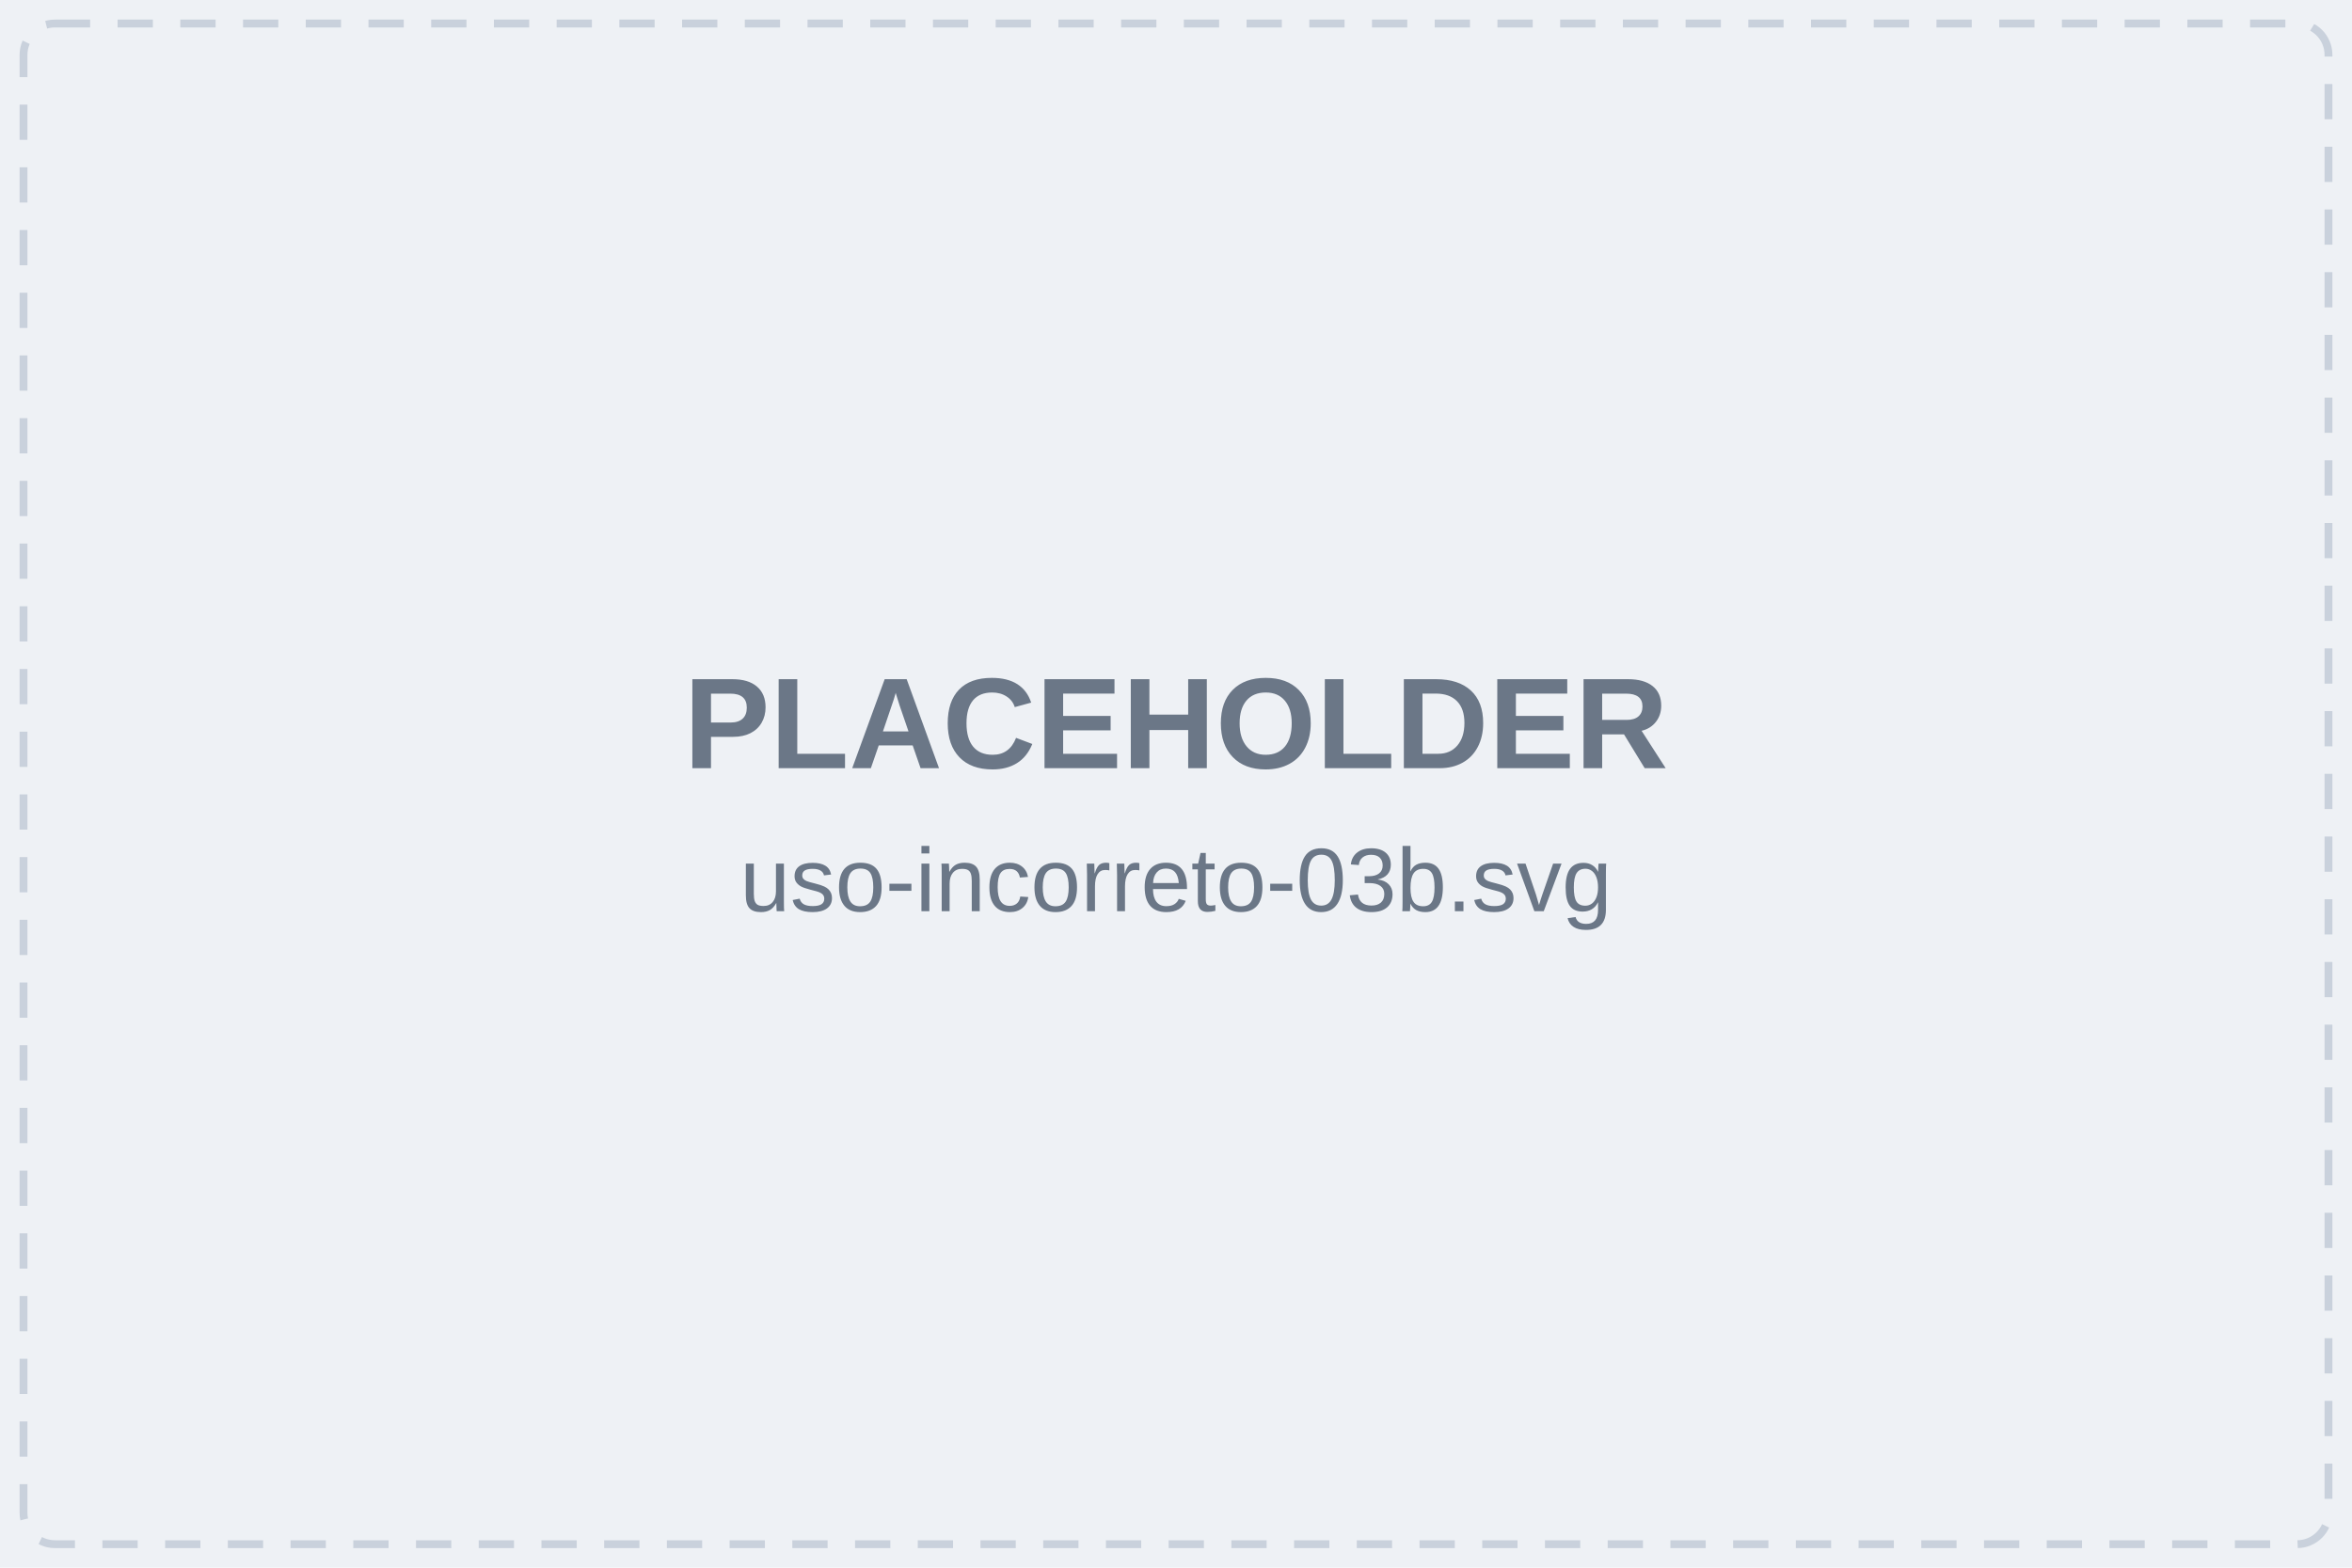
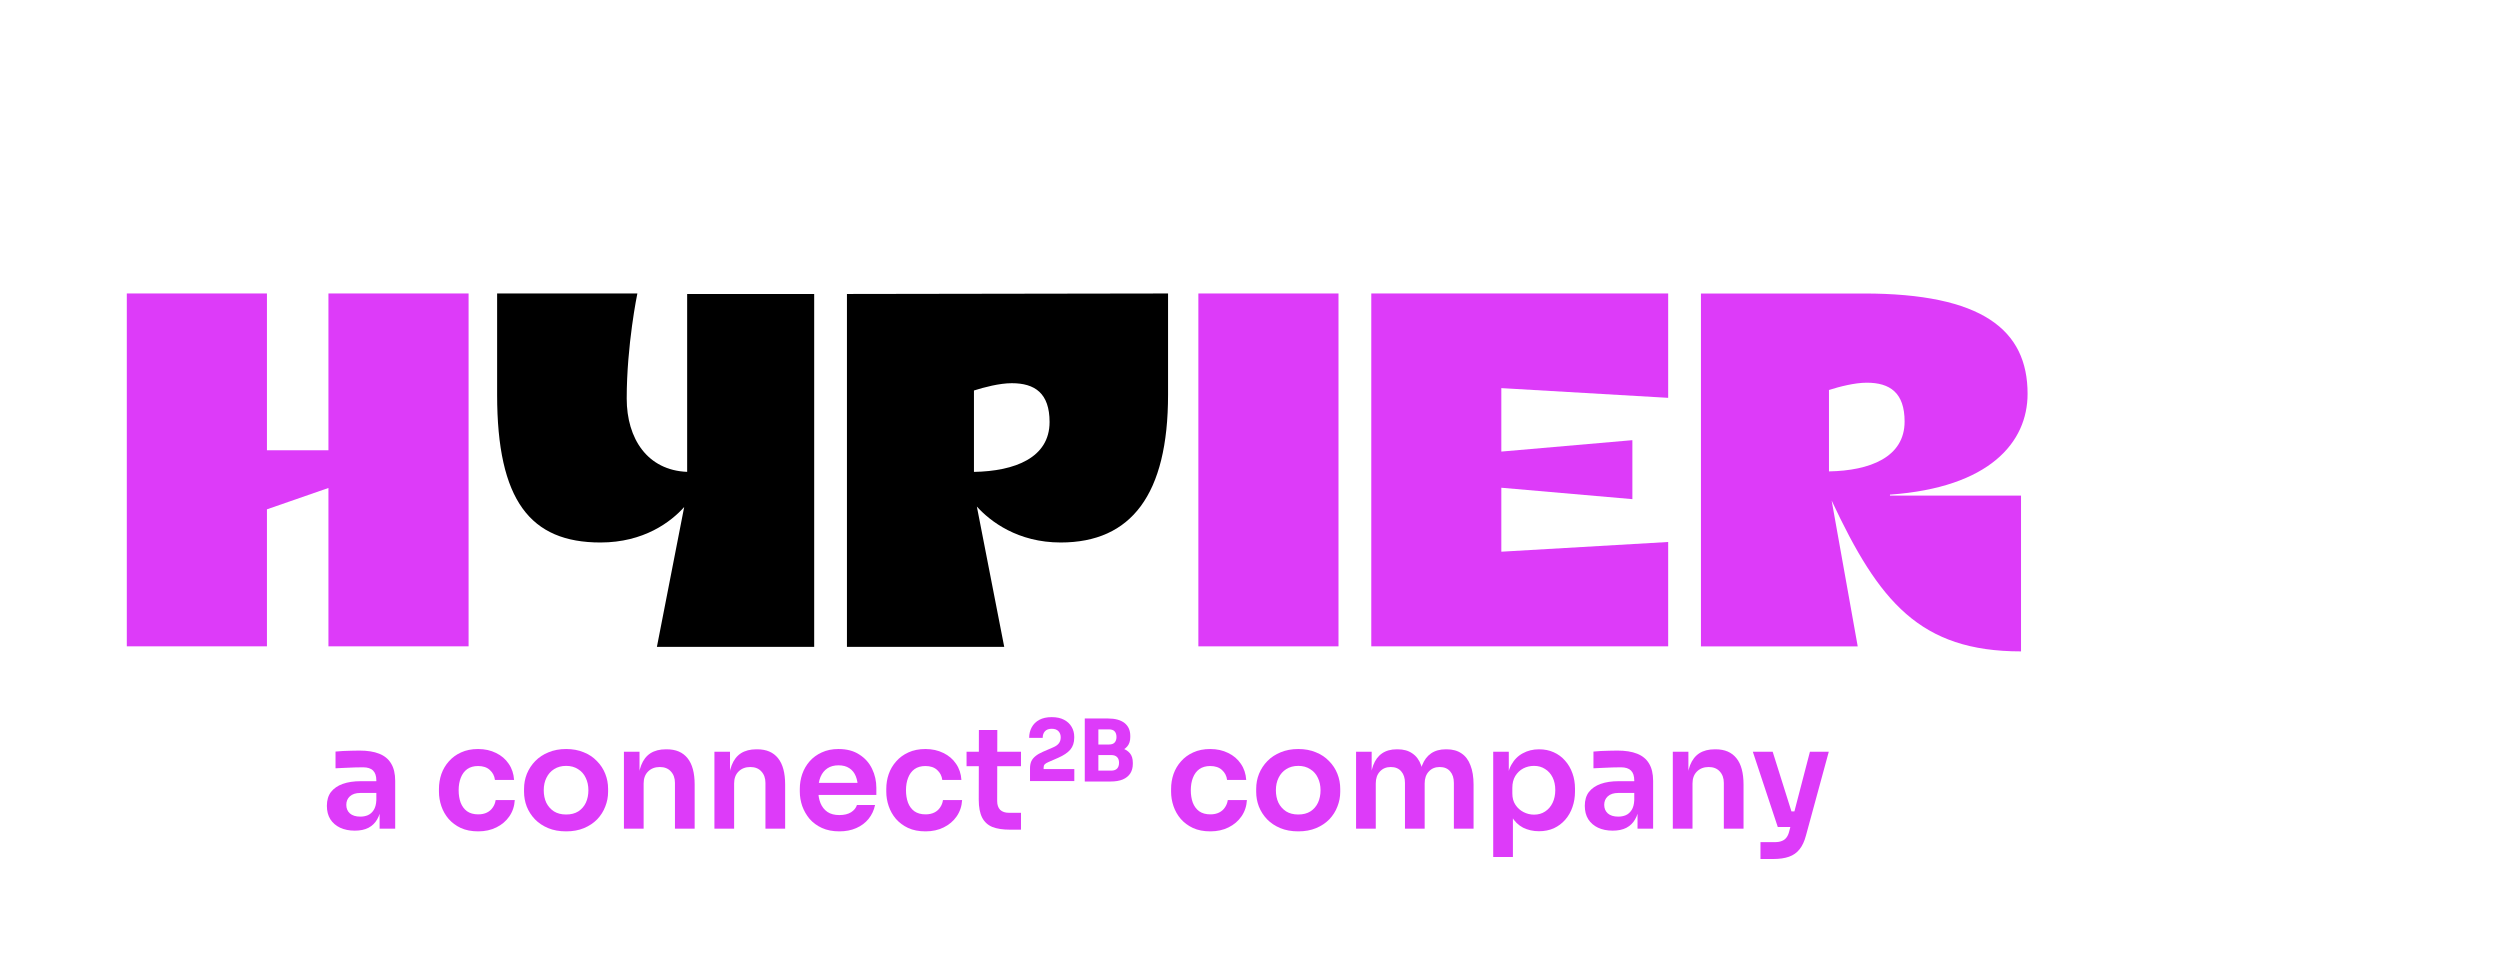
- <svg xmlns="http://www.w3.org/2000/svg" viewBox="0 0 1200 800">
-   <rect width="1200" height="800" fill="#EEF1F5" />
-   <rect x="12" y="12" width="1176" height="776" rx="16" fill="none" stroke="#C9D1DC" stroke-width="4" stroke-dasharray="18 14" />
-   <text x="600" y="392" text-anchor="middle" font-family="Arial, sans-serif" font-size="66" font-weight="700" fill="#6B7787">PLACEHOLDER</text>
-   <text x="600" y="465" text-anchor="middle" font-family="Arial, sans-serif" font-size="46" fill="#6B7787">uso-incorreto-03b.svg</text>
+ <svg xmlns="http://www.w3.org/2000/svg" version="1.1" width="460" height="180" viewBox="0 0 460 180">
+   <defs>
+     <clipPath id="clip_1">
+       <path transform="matrix(1,0,0,-1,-620,300)" d="M620 120H1080V300H620Z" clip-rule="evenodd" />
+     </clipPath>
+     <clipPath id="clip_2">
+       <path transform="matrix(1,0,0,-1,-620,300)" d="M0 0H1920V1200H0Z" />
+     </clipPath>
+     <clipPath id="clip_3">
+       <path transform="matrix(1,0,0,-1,-620,300)" d="M0 0H1920V1200H0Z" />
+     </clipPath>
+     <clipPath id="clip_4">
+       <path transform="matrix(1,0,0,-1,-620,300)" d="M0 0H1920V1200H0Z" />
+     </clipPath>
+     <clipPath id="clip_5">
+       <path transform="matrix(1,0,0,-1,-620,300)" d="M0 0H1920V1200H0Z" />
+     </clipPath>
+     <clipPath id="clip_6">
+       <path transform="matrix(1,0,0,-1,-620,300)" d="M0 0H1920V1200H0Z" />
+     </clipPath>
+     <clipPath id="clip_7">
+       <path transform="matrix(1,0,0,-1,-620,300)" d="M0 0H1920V1200H0Z" />
+     </clipPath>
+     <clipPath id="clip_8">
+       <path transform="matrix(1,0,0,-1,-620,300)" d="M0 0H1920V1200H0Z" />
+     </clipPath>
+     <clipPath id="clip_9">
+       <path transform="matrix(1,0,0,-1,-620,300)" d="M0 0H1920V1200H0Z" />
+     </clipPath>
+     <clipPath id="clip_10">
+       <path transform="matrix(1,0,0,-1,-620,300)" d="M0 0H1920V1200H0Z" />
+     </clipPath>
+     <clipPath id="clip_11">
+       <path transform="matrix(1,0,0,-1,-620,300)" d="M0 0H1920V1200H0Z" />
+     </clipPath>
+     <clipPath id="clip_12">
+       <path transform="matrix(1,0,0,-1,-620,300)" d="M0 0H1920V1200H0Z" />
+     </clipPath>
+     <clipPath id="clip_13">
+       <path transform="matrix(1,0,0,-1,-620,300)" d="M0 0H1920V1200H0Z" />
+     </clipPath>
+     <clipPath id="clip_14">
+       <path transform="matrix(1,0,0,-1,-620,300)" d="M0 0H1920V1200H0Z" />
+     </clipPath>
+   </defs>
+   <g clip-path="url(#clip_1)">
+     <g clip-path="url(#clip_2)">
+ </g>
+     <g clip-path="url(#clip_3)">
+ </g>
+     <g clip-path="url(#clip_4)">
+ 
+ </g>
+     <path transform="matrix(1,0,0,-1,60.43213,82.8467)" d="M0 0H-11.314V28.846H-37.099V-36.081H-11.314V-10.869L0-6.94V-36.081H25.788V28.846H0Z" fill="#dd3bf9" />
+     <path transform="matrix(1,0,0,-1,271.8867,54)" d="M0 0H-19.571V-64.927H0 4.357 35.058V-45.726L4.357-47.513V-35.744L28.472-37.843V-26.991L4.357-29.09V-17.414L35.058-19.201V0H4.357Z" fill="#dd3bf9" />
+     <g clip-path="url(#clip_5)">
+       <path transform="matrix(1,0,0,-1,155.8374,119.019)" d="M0 0H28.939L23.904 25.813C26.39 23.062 31.446 19.201 39.328 19.201 52.313 19.201 59.085 28.013 59.085 46.377V65.019L0 64.927ZM37.284 41.368C37.284 34.785 30.886 32.325 23.37 32.19V47.168C25.2 47.753 28.068 48.51 30.327 48.51 34.592 48.51 37.284 46.655 37.284 41.368" />
+       <path transform="matrix(1,0,0,-1,347.7544,91.0103)" d="M0 0C18.364 1.3 25.321 9.645 25.321 18.549 25.321 30.327 16.973 37.006-4.825 37.006H-34.782V-27.921H-5.935L-10.73-1.093C-2.032-19.681 5.488-28.846 24.113-28.846V-.185H0ZM-4.266 20.594C0 20.594 2.692 18.739 2.692 13.452 2.692 6.869-3.706 4.408-11.223 4.273V19.252C-9.392 19.836-6.524 20.594-4.266 20.594" fill="#dd3bf9" />
+     </g>
+     <path transform="matrix(1,0,0,-1,-620,300)" d="M866.283 246H840.499V181.073H866.283Z" fill="#dd3bf9" />
+     <g clip-path="url(#clip_6)">
+       <path transform="matrix(1,0,0,-1,126.436,86.82179)" d="M0 0C-7.277 .286-11.121 6.065-11.121 13.489-11.121 23.366-9.178 32.75-9.161 32.821H-34.966V14.179C-34.966-5.299-28.846-12.997-15.954-12.997-7.971-12.997-2.995-9.215-.547-6.473L-5.565-32.198H23.374V32.729H0Z" />
+       <path transform="matrix(1,0,0,-1,69.84668,152.4761)" d="M0 0V4.199H-.6V8.867C-.6 9.684-.8 10.292-1.2 10.692-1.6 11.092-2.216 11.292-3.051 11.292-3.486 11.292-4.007 11.284-4.616 11.266-5.225 11.249-5.841 11.223-6.468 11.188-7.076 11.17-7.624 11.145-8.11 11.11V14.187C-7.71 14.222-7.259 14.257-6.754 14.292-6.25 14.326-5.737 14.344-5.216 14.344-4.677 14.361-4.172 14.37-3.703 14.37-2.243 14.37-1.034 14.178-.078 13.796 .896 13.414 1.626 12.813 2.113 11.997 2.617 11.179 2.869 10.11 2.869 8.789V0ZM-4.563-.365C-5.59-.365-6.494-.183-7.276 .183-8.041 .547-8.641 1.069-9.076 1.747-9.493 2.425-9.701 3.243-9.701 4.199-9.701 5.242-9.449 6.094-8.945 6.754-8.423 7.415-7.702 7.911-6.78 8.241-5.841 8.572-4.746 8.736-3.494 8.736H-.208V6.572H-3.546C-4.381 6.572-5.024 6.363-5.477 5.946-5.911 5.546-6.128 5.024-6.128 4.381-6.128 3.738-5.911 3.216-5.477 2.816-5.024 2.417-4.381 2.217-3.546 2.217-3.042 2.217-2.582 2.303-2.165 2.477-1.73 2.668-1.373 2.981-1.095 3.417-.8 3.869-.634 4.477-.6 5.242L.287 4.225C.2 3.233-.043 2.399-.443 1.721-.826 1.043-1.365 .521-2.06 .156-2.738-.191-3.573-.365-4.563-.365" fill="#dd3bf9" />
+       <path transform="matrix(1,0,0,-1,87.99072,152.9717)" d="M0 0C-1.234 0-2.303 .208-3.208 .626-4.094 1.043-4.842 1.6-5.45 2.295-6.042 2.99-6.485 3.773-6.781 4.642-7.076 5.512-7.224 6.398-7.224 7.302V7.798C-7.224 8.754-7.076 9.667-6.781 10.536-6.467 11.423-6.007 12.205-5.398 12.883-4.79 13.579-4.042 14.126-3.155 14.526-2.251 14.944-1.208 15.152-.026 15.152 1.209 15.152 2.313 14.909 3.286 14.422 4.26 13.953 5.034 13.292 5.607 12.44 6.198 11.588 6.529 10.597 6.599 9.467H3.078C2.991 10.197 2.678 10.806 2.139 11.292 1.617 11.779 .896 12.023-.026 12.023-.826 12.023-1.495 11.832-2.034 11.449-2.556 11.066-2.947 10.536-3.208 9.858-3.468 9.198-3.599 8.432-3.599 7.563-3.599 6.729-3.477 5.972-3.233 5.294-2.973 4.616-2.582 4.086-2.06 3.703-1.521 3.321-.834 3.129 0 3.129 .626 3.129 1.166 3.242 1.617 3.468 2.069 3.694 2.426 4.008 2.687 4.408 2.965 4.808 3.139 5.259 3.208 5.764H6.729C6.659 4.616 6.32 3.607 5.712 2.738 5.121 1.886 4.33 1.217 3.339 .73 2.365 .244 1.252 0 0 0" fill="#dd3bf9" />
+       <path transform="matrix(1,0,0,-1,104.1699,152.9717)" d="M0 0C-1.252 0-2.356 .2-3.312 .6-4.269 1-5.077 1.539-5.738 2.217-6.398 2.912-6.903 3.694-7.25 4.564-7.581 5.433-7.746 6.337-7.746 7.276V7.824C-7.746 8.797-7.572 9.719-7.225 10.588-6.859 11.475-6.346 12.257-5.686 12.936-5.007 13.631-4.19 14.17-3.234 14.552-2.278 14.953-1.2 15.152 0 15.152 1.2 15.152 2.277 14.953 3.234 14.552 4.19 14.17 4.999 13.631 5.659 12.936 6.337 12.257 6.85 11.475 7.198 10.588 7.545 9.719 7.72 8.797 7.72 7.824V7.276C7.72 6.337 7.545 5.433 7.198 4.564 6.868 3.694 6.372 2.912 5.711 2.217 5.05 1.539 4.242 1 3.286 .6 2.33 .2 1.234 0 0 0M0 3.103C.887 3.103 1.634 3.294 2.243 3.677 2.851 4.077 3.312 4.607 3.625 5.268 3.938 5.946 4.094 6.711 4.094 7.563 4.094 8.432 3.929 9.198 3.599 9.858 3.286 10.536 2.816 11.066 2.19 11.449 1.582 11.849 .852 12.049 0 12.049-.852 12.049-1.591 11.849-2.217 11.449-2.826 11.066-3.295 10.536-3.625 9.858-3.956 9.198-4.121 8.432-4.121 7.563-4.121 6.711-3.964 5.946-3.651 5.268-3.321 4.607-2.852 4.077-2.243 3.677-1.635 3.294-.887 3.103 0 3.103" fill="#dd3bf9" />
+       <path transform="matrix(1,0,0,-1,114.8027,152.4761)" d="M0 0V14.161H2.869V8.084H2.608C2.608 9.528 2.799 10.728 3.182 11.684 3.564 12.657 4.129 13.387 4.877 13.874 5.642 14.361 6.589 14.604 7.72 14.604H7.876C9.563 14.604 10.84 14.057 11.71 12.961 12.579 11.884 13.014 10.267 13.014 8.11V0H9.389V8.424C9.389 9.293 9.137 9.997 8.632 10.536 8.146 11.075 7.468 11.345 6.598 11.345 5.711 11.345 4.99 11.066 4.434 10.51 3.895 9.971 3.625 9.241 3.625 8.319V0Z" fill="#dd3bf9" />
+       <path transform="matrix(1,0,0,-1,131.4531,152.4761)" d="M0 0V14.161H2.869V8.084H2.608C2.608 9.528 2.799 10.728 3.182 11.684 3.564 12.657 4.129 13.387 4.877 13.874 5.642 14.361 6.59 14.604 7.72 14.604H7.876C9.563 14.604 10.841 14.057 11.71 12.961 12.579 11.884 13.014 10.267 13.014 8.11V0H9.389V8.424C9.389 9.293 9.137 9.997 8.633 10.536 8.146 11.075 7.468 11.345 6.598 11.345 5.711 11.345 4.99 11.066 4.434 10.51 3.895 9.971 3.625 9.241 3.625 8.319V0Z" fill="#dd3bf9" />
+       <path transform="matrix(1,0,0,-1,154.4409,152.9717)" d="M0 0C-1.217 0-2.286 .208-3.208 .626-4.112 1.043-4.868 1.6-5.477 2.295-6.068 3.008-6.52 3.799-6.833 4.668-7.128 5.538-7.276 6.424-7.276 7.328V7.824C-7.276 8.763-7.128 9.667-6.833 10.536-6.52 11.423-6.068 12.205-5.477 12.883-4.868 13.579-4.121 14.126-3.234 14.526-2.347 14.944-1.321 15.152-.156 15.152 1.374 15.152 2.651 14.813 3.677 14.135 4.721 13.475 5.503 12.596 6.024 11.501 6.546 10.423 6.807 9.258 6.807 8.006V6.702H-5.737V8.919H4.538L3.417 7.824C3.417 8.728 3.286 9.502 3.025 10.145 2.765 10.788 2.365 11.284 1.826 11.631 1.304 11.979 .644 12.153-.156 12.153-.956 12.153-1.634 11.971-2.191 11.605-2.747 11.24-3.173 10.71-3.469 10.015-3.747 9.337-3.886 8.52-3.886 7.563-3.886 6.676-3.747 5.885-3.469 5.19-3.19 4.512-2.764 3.973-2.191 3.573-1.617 3.19-.887 2.999 0 2.999 .887 2.999 1.608 3.173 2.165 3.521 2.721 3.886 3.078 4.329 3.234 4.851H6.572C6.364 3.877 5.964 3.025 5.373 2.295 4.781 1.564 4.025 1 3.104 .6 2.2 .2 1.165 0 0 0" fill="#dd3bf9" />
+       <path transform="matrix(1,0,0,-1,170.3008,152.9717)" d="M0 0C-1.234 0-2.304 .208-3.208 .626-4.095 1.043-4.842 1.6-5.451 2.295-6.042 2.99-6.485 3.773-6.781 4.642-7.076 5.512-7.225 6.398-7.225 7.302V7.798C-7.225 8.754-7.076 9.667-6.781 10.536-6.468 11.423-6.007 12.205-5.399 12.883-4.79 13.579-4.042 14.126-3.156 14.526-2.252 14.944-1.208 15.152-.026 15.152 1.208 15.152 2.312 14.909 3.286 14.422 4.26 13.953 5.033 13.292 5.607 12.44 6.198 11.588 6.528 10.597 6.598 9.467H3.077C2.99 10.197 2.677 10.806 2.138 11.292 1.617 11.779 .895 12.023-.026 12.023-.826 12.023-1.496 11.832-2.034 11.449-2.556 11.066-2.947 10.536-3.208 9.858-3.469 9.198-3.599 8.432-3.599 7.563-3.599 6.729-3.478 5.972-3.234 5.294-2.974 4.616-2.582 4.086-2.061 3.703-1.521 3.321-.834 3.129 0 3.129 .625 3.129 1.165 3.242 1.617 3.468 2.069 3.694 2.425 4.008 2.686 4.408 2.964 4.808 3.138 5.259 3.208 5.764H6.729C6.659 4.616 6.32 3.607 5.711 2.738 5.12 1.886 4.329 1.217 3.338 .73 2.365 .244 1.251 0 0 0" fill="#dd3bf9" />
+       <path transform="matrix(1,0,0,-1,185.8271,152.6587)" d="M0 0C-1.304 0-2.382 .165-3.234 .496-4.068 .843-4.694 1.417-5.112 2.217-5.529 3.034-5.737 4.129-5.737 5.503L-5.711 18.334H-2.321L-2.347 5.268C-2.347 4.573-2.165 4.034-1.799 3.651-1.417 3.286-.878 3.104-.183 3.104H2.035V0ZM-7.98 14.344H2.035V11.684H-7.98Z" fill="#dd3bf9" />
+       <path transform="matrix(1,0,0,-1,189.522,143.7192)" d="M0 0V2.347C0 2.837 .078 3.265 .234 3.63 .401 3.996 .662 4.319 1.017 4.601 1.372 4.893 1.841 5.164 2.425 5.414L4.272 6.212C4.741 6.411 5.085 6.656 5.305 6.948 5.534 7.24 5.649 7.61 5.649 8.059 5.649 8.518 5.508 8.894 5.226 9.186 4.945 9.478 4.533 9.624 3.99 9.624 3.448 9.624 3.036 9.472 2.754 9.17 2.472 8.867 2.332 8.46 2.332 7.949H-.156C-.156 8.669 0 9.316 .313 9.89 .626 10.474 1.09 10.933 1.706 11.267 2.321 11.601 3.083 11.767 3.99 11.767 4.897 11.767 5.654 11.605 6.259 11.282 6.875 10.959 7.339 10.526 7.652 9.983 7.975 9.441 8.136 8.831 8.136 8.153V7.965C8.136 7.088 7.896 6.364 7.417 5.79 6.937 5.227 6.196 4.726 5.195 4.288L3.364 3.489C3.051 3.354 2.827 3.213 2.691 3.067 2.566 2.921 2.503 2.723 2.503 2.473V1.69L1.894 2.207H8.152V0Z" fill="#dd3bf9" />
+       <path transform="matrix(1,0,0,-1,201.7876,143.7974)" d="M0 0V2.003H2.675C3.154 2.003 3.515 2.128 3.755 2.378 3.995 2.629 4.116 2.983 4.116 3.442 4.116 3.901 3.995 4.251 3.755 4.491 3.515 4.741 3.154 4.867 2.675 4.867H0V6.416H2.551C3.344 6.416 4.047 6.316 4.662 6.118 5.278 5.931 5.763 5.623 6.119 5.195 6.473 4.767 6.651 4.188 6.651 3.458V3.239C6.651 2.561 6.493 1.977 6.181 1.486 5.868 1.007 5.408 .636 4.803 .375 4.198 .125 3.447 0 2.551 0ZM-2.19 11.595H.313V0H-2.19ZM0 5.273V6.807H2.252C2.743 6.807 3.097 6.932 3.316 7.183 3.536 7.433 3.645 7.767 3.645 8.184 3.645 8.622 3.536 8.966 3.316 9.216 3.097 9.467 2.743 9.592 2.252 9.592H0V11.595H2.097C3.41 11.595 4.417 11.318 5.116 10.766 5.826 10.213 6.181 9.425 6.181 8.403V8.168C6.181 7.458 5.998 6.89 5.632 6.462 5.278 6.035 4.794 5.727 4.178 5.54 3.572 5.362 2.878 5.273 2.097 5.273Z" fill="#dd3bf9" />
+       <path transform="matrix(1,0,0,-1,222.7041,152.9717)" d="M0 0C-1.233 0-2.302 .208-3.207 .626-4.093 1.043-4.842 1.6-5.45 2.295-6.041 2.99-6.484 3.773-6.781 4.642-7.076 5.512-7.224 6.398-7.224 7.302V7.798C-7.224 8.754-7.076 9.667-6.781 10.536-6.468 11.423-6.007 12.205-5.397 12.883-4.79 13.579-4.042 14.126-3.154 14.526-2.252 14.944-1.208 15.152-.025 15.152 1.208 15.152 2.313 14.909 3.287 14.422 4.259 13.953 5.034 13.292 5.607 12.44 6.198 11.588 6.529 10.597 6.598 9.467H3.079C2.992 10.197 2.679 10.806 2.14 11.292 1.617 11.779 .895 12.023-.025 12.023-.825 12.023-1.494 11.832-2.033 11.449-2.556 11.066-2.947 10.536-3.207 9.858-3.467 9.198-3.597 8.432-3.597 7.563-3.597 6.729-3.477 5.972-3.234 5.294-2.972 4.616-2.581 4.086-2.061 3.703-1.521 3.321-.834 3.129 0 3.129 .625 3.129 1.165 3.242 1.617 3.468 2.069 3.694 2.425 4.008 2.686 4.408 2.964 4.808 3.138 5.259 3.209 5.764H6.729C6.66 4.616 6.322 3.607 5.712 2.738 5.121 1.886 4.33 1.217 3.339 .73 2.366 .244 1.251 0 0 0" fill="#dd3bf9" />
+       <path transform="matrix(1,0,0,-1,238.8833,152.9717)" d="M0 0C-1.251 0-2.355 .2-3.312 .6-4.269 1-5.077 1.539-5.737 2.217-6.397 2.912-6.902 3.694-7.249 4.564-7.581 5.433-7.745 6.337-7.745 7.276V7.824C-7.745 8.797-7.571 9.719-7.224 10.588-6.859 11.475-6.347 12.257-5.685 12.936-5.006 13.631-4.191 14.17-3.234 14.552-2.277 14.953-1.199 15.152 0 15.152 1.199 15.152 2.277 14.953 3.234 14.552 4.191 14.17 5 13.631 5.66 12.936 6.338 12.257 6.85 11.475 7.199 10.588 7.546 9.719 7.72 8.797 7.72 7.824V7.276C7.72 6.337 7.546 5.433 7.199 4.564 6.868 3.694 6.372 2.912 5.712 2.217 5.05 1.539 4.244 1 3.287 .6 2.33 .2 1.235 0 0 0M0 3.103C.886 3.103 1.635 3.294 2.243 3.677 2.853 4.077 3.312 4.607 3.625 5.268 3.938 5.946 4.095 6.711 4.095 7.563 4.095 8.432 3.928 9.198 3.6 9.858 3.287 10.536 2.816 11.066 2.19 11.449 1.583 11.849 .852 12.049 0 12.049-.852 12.049-1.592 11.849-2.218 11.449-2.825 11.066-3.295 10.536-3.625 9.858-3.956 9.198-4.12 8.432-4.12 7.563-4.12 6.711-3.965 5.946-3.652 5.268-3.321 4.607-2.851 4.077-2.243 3.677-1.635 3.294-.886 3.103 0 3.103" fill="#dd3bf9" />
+       <path transform="matrix(1,0,0,-1,249.5171,152.4761)" d="M0 0V14.161H2.869V8.084H2.608C2.608 9.51 2.789 10.701 3.154 11.658 3.52 12.631 4.059 13.361 4.771 13.848 5.502 14.353 6.407 14.604 7.484 14.604H7.64C8.736 14.604 9.641 14.353 10.353 13.848 11.084 13.361 11.623 12.631 11.97 11.658 12.336 10.701 12.519 9.51 12.519 8.084H11.604C11.604 9.51 11.788 10.701 12.153 11.658 12.534 12.631 13.083 13.361 13.795 13.848 14.526 14.353 15.43 14.604 16.508 14.604H16.664C17.76 14.604 18.673 14.353 19.402 13.848 20.133 13.361 20.681 12.631 21.046 11.658 21.428 10.701 21.62 9.51 21.62 8.084V0H17.995V8.424C17.995 9.311 17.769 10.015 17.317 10.536 16.865 11.075 16.221 11.345 15.387 11.345 14.551 11.345 13.882 11.066 13.379 10.51 12.875 9.971 12.621 9.241 12.621 8.319V0H8.997V8.424C8.997 9.311 8.771 10.015 8.318 10.536 7.866 11.075 7.224 11.345 6.388 11.345 5.555 11.345 4.885 11.066 4.381 10.51 3.876 9.971 3.625 9.241 3.625 8.319V0Z" fill="#dd3bf9" />
+       <path transform="matrix(1,0,0,-1,274.75,157.6924)" d="M0 0V19.377H2.869V13.275L2.425 13.301C2.494 14.744 2.791 15.952 3.312 16.926 3.851 17.899 4.563 18.622 5.449 19.09 6.338 19.578 7.329 19.821 8.423 19.821 9.433 19.821 10.337 19.638 11.136 19.273 11.954 18.908 12.648 18.395 13.222 17.734 13.813 17.074 14.265 16.3 14.578 15.414 14.891 14.544 15.049 13.605 15.049 12.597V12.049C15.049 11.023 14.891 10.067 14.578 9.18 14.284 8.311 13.838 7.537 13.249 6.859 12.673 6.199 11.979 5.677 11.162 5.294 10.344 4.929 9.433 4.747 8.423 4.747 7.363 4.747 6.391 4.964 5.502 5.399 4.634 5.851 3.928 6.538 3.389 7.459 2.851 8.398 2.546 9.606 2.478 11.084L3.625 9.337V0ZM7.512 7.798C8.293 7.798 8.971 7.989 9.544 8.372 10.136 8.754 10.597 9.285 10.926 9.963 11.257 10.658 11.422 11.44 11.422 12.31 11.422 13.214 11.257 13.996 10.926 14.657 10.597 15.318 10.136 15.831 9.544 16.196 8.971 16.578 8.293 16.77 7.512 16.77 6.797 16.77 6.137 16.613 5.529 16.3 4.938 15.987 4.451 15.526 4.067 14.918 3.702 14.31 3.52 13.579 3.52 12.727V11.684C3.52 10.867 3.711 10.171 4.095 9.598 4.477 9.024 4.972 8.581 5.582 8.268 6.189 7.955 6.833 7.798 7.512 7.798" fill="#dd3bf9" />
+       <path transform="matrix(1,0,0,-1,301.3052,152.4761)" d="M0 0V4.199H-.601V8.867C-.601 9.684-.799 10.292-1.199 10.692-1.601 11.092-2.218 11.292-3.051 11.292-3.488 11.292-4.008 11.284-4.616 11.266-5.226 11.249-5.842 11.223-6.468 11.188-7.078 11.17-7.624 11.145-8.11 11.11V14.187C-7.71 14.222-7.258 14.257-6.756 14.292-6.251 14.326-5.737 14.344-5.216 14.344-4.678 14.361-4.173 14.37-3.705 14.37-2.243 14.37-1.035 14.178-.078 13.796 .896 13.414 1.626 12.813 2.113 11.997 2.615 11.179 2.869 10.11 2.869 8.789V0ZM-4.565-.365C-5.591-.365-6.496-.183-7.276 .183-8.042 .547-8.642 1.069-9.076 1.747-9.494 2.425-9.702 3.243-9.702 4.199-9.702 5.242-9.451 6.094-8.946 6.754-8.425 7.415-7.704 7.911-6.781 8.241-5.842 8.572-4.746 8.736-3.494 8.736H-.21V6.572H-3.547C-4.383 6.572-5.025 6.363-5.477 5.946-5.911 5.546-6.13 5.024-6.13 4.381-6.13 3.738-5.911 3.216-5.477 2.816-5.025 2.417-4.383 2.217-3.547 2.217-3.042 2.217-2.583 2.303-2.165 2.477-1.731 2.668-1.375 2.981-1.096 3.417-.799 3.869-.635 4.477-.601 5.242L.286 4.225C.199 3.233-.043 2.399-.443 1.721-.827 1.043-1.366 .521-2.06 .156-2.738-.191-3.574-.365-4.565-.365" fill="#dd3bf9" />
+       <path transform="matrix(1,0,0,-1,307.7964,152.4761)" d="M0 0V14.161H2.868V8.084H2.608C2.608 9.528 2.797 10.728 3.181 11.684 3.563 12.657 4.129 13.387 4.876 13.874 5.641 14.361 6.589 14.604 7.719 14.604H7.875C9.563 14.604 10.839 14.057 11.709 12.961 12.58 11.884 13.014 10.267 13.014 8.11V0H9.389V8.424C9.389 9.293 9.135 9.997 8.633 10.536 8.144 11.075 7.466 11.345 6.598 11.345 5.712 11.345 4.99 11.066 4.433 10.51 3.894 9.971 3.625 9.241 3.625 8.319V0Z" fill="#dd3bf9" />
+       <path transform="matrix(1,0,0,-1,323.9272,158.0571)" d="M0 0V3.104H2.661C3.164 3.104 3.582 3.173 3.913 3.312 4.26 3.434 4.545 3.642 4.771 3.938 4.998 4.216 5.173 4.607 5.294 5.111L9.102 19.742H12.571L8.371 4.329C8.092 3.269 7.702 2.425 7.197 1.799 6.694 1.156 6.042 .695 5.242 .417 4.458 .139 3.485 0 2.321 0ZM4.408 8.763H7.432V5.894H4.408ZM3.182 5.894-1.409 19.742H2.243L6.599 5.894Z" fill="#dd3bf9" />
+     </g>
+     <g clip-path="url(#clip_7)">
+ </g>
+     <g clip-path="url(#clip_8)">
+ </g>
+     <g clip-path="url(#clip_9)">
+ </g>
+     <g clip-path="url(#clip_10)">
+ </g>
+     <g clip-path="url(#clip_11)">
+ </g>
+     <g clip-path="url(#clip_12)">
+ </g>
+     <g clip-path="url(#clip_13)">
+ </g>
+     <g clip-path="url(#clip_14)">
+ </g>
+   </g>
</svg>
